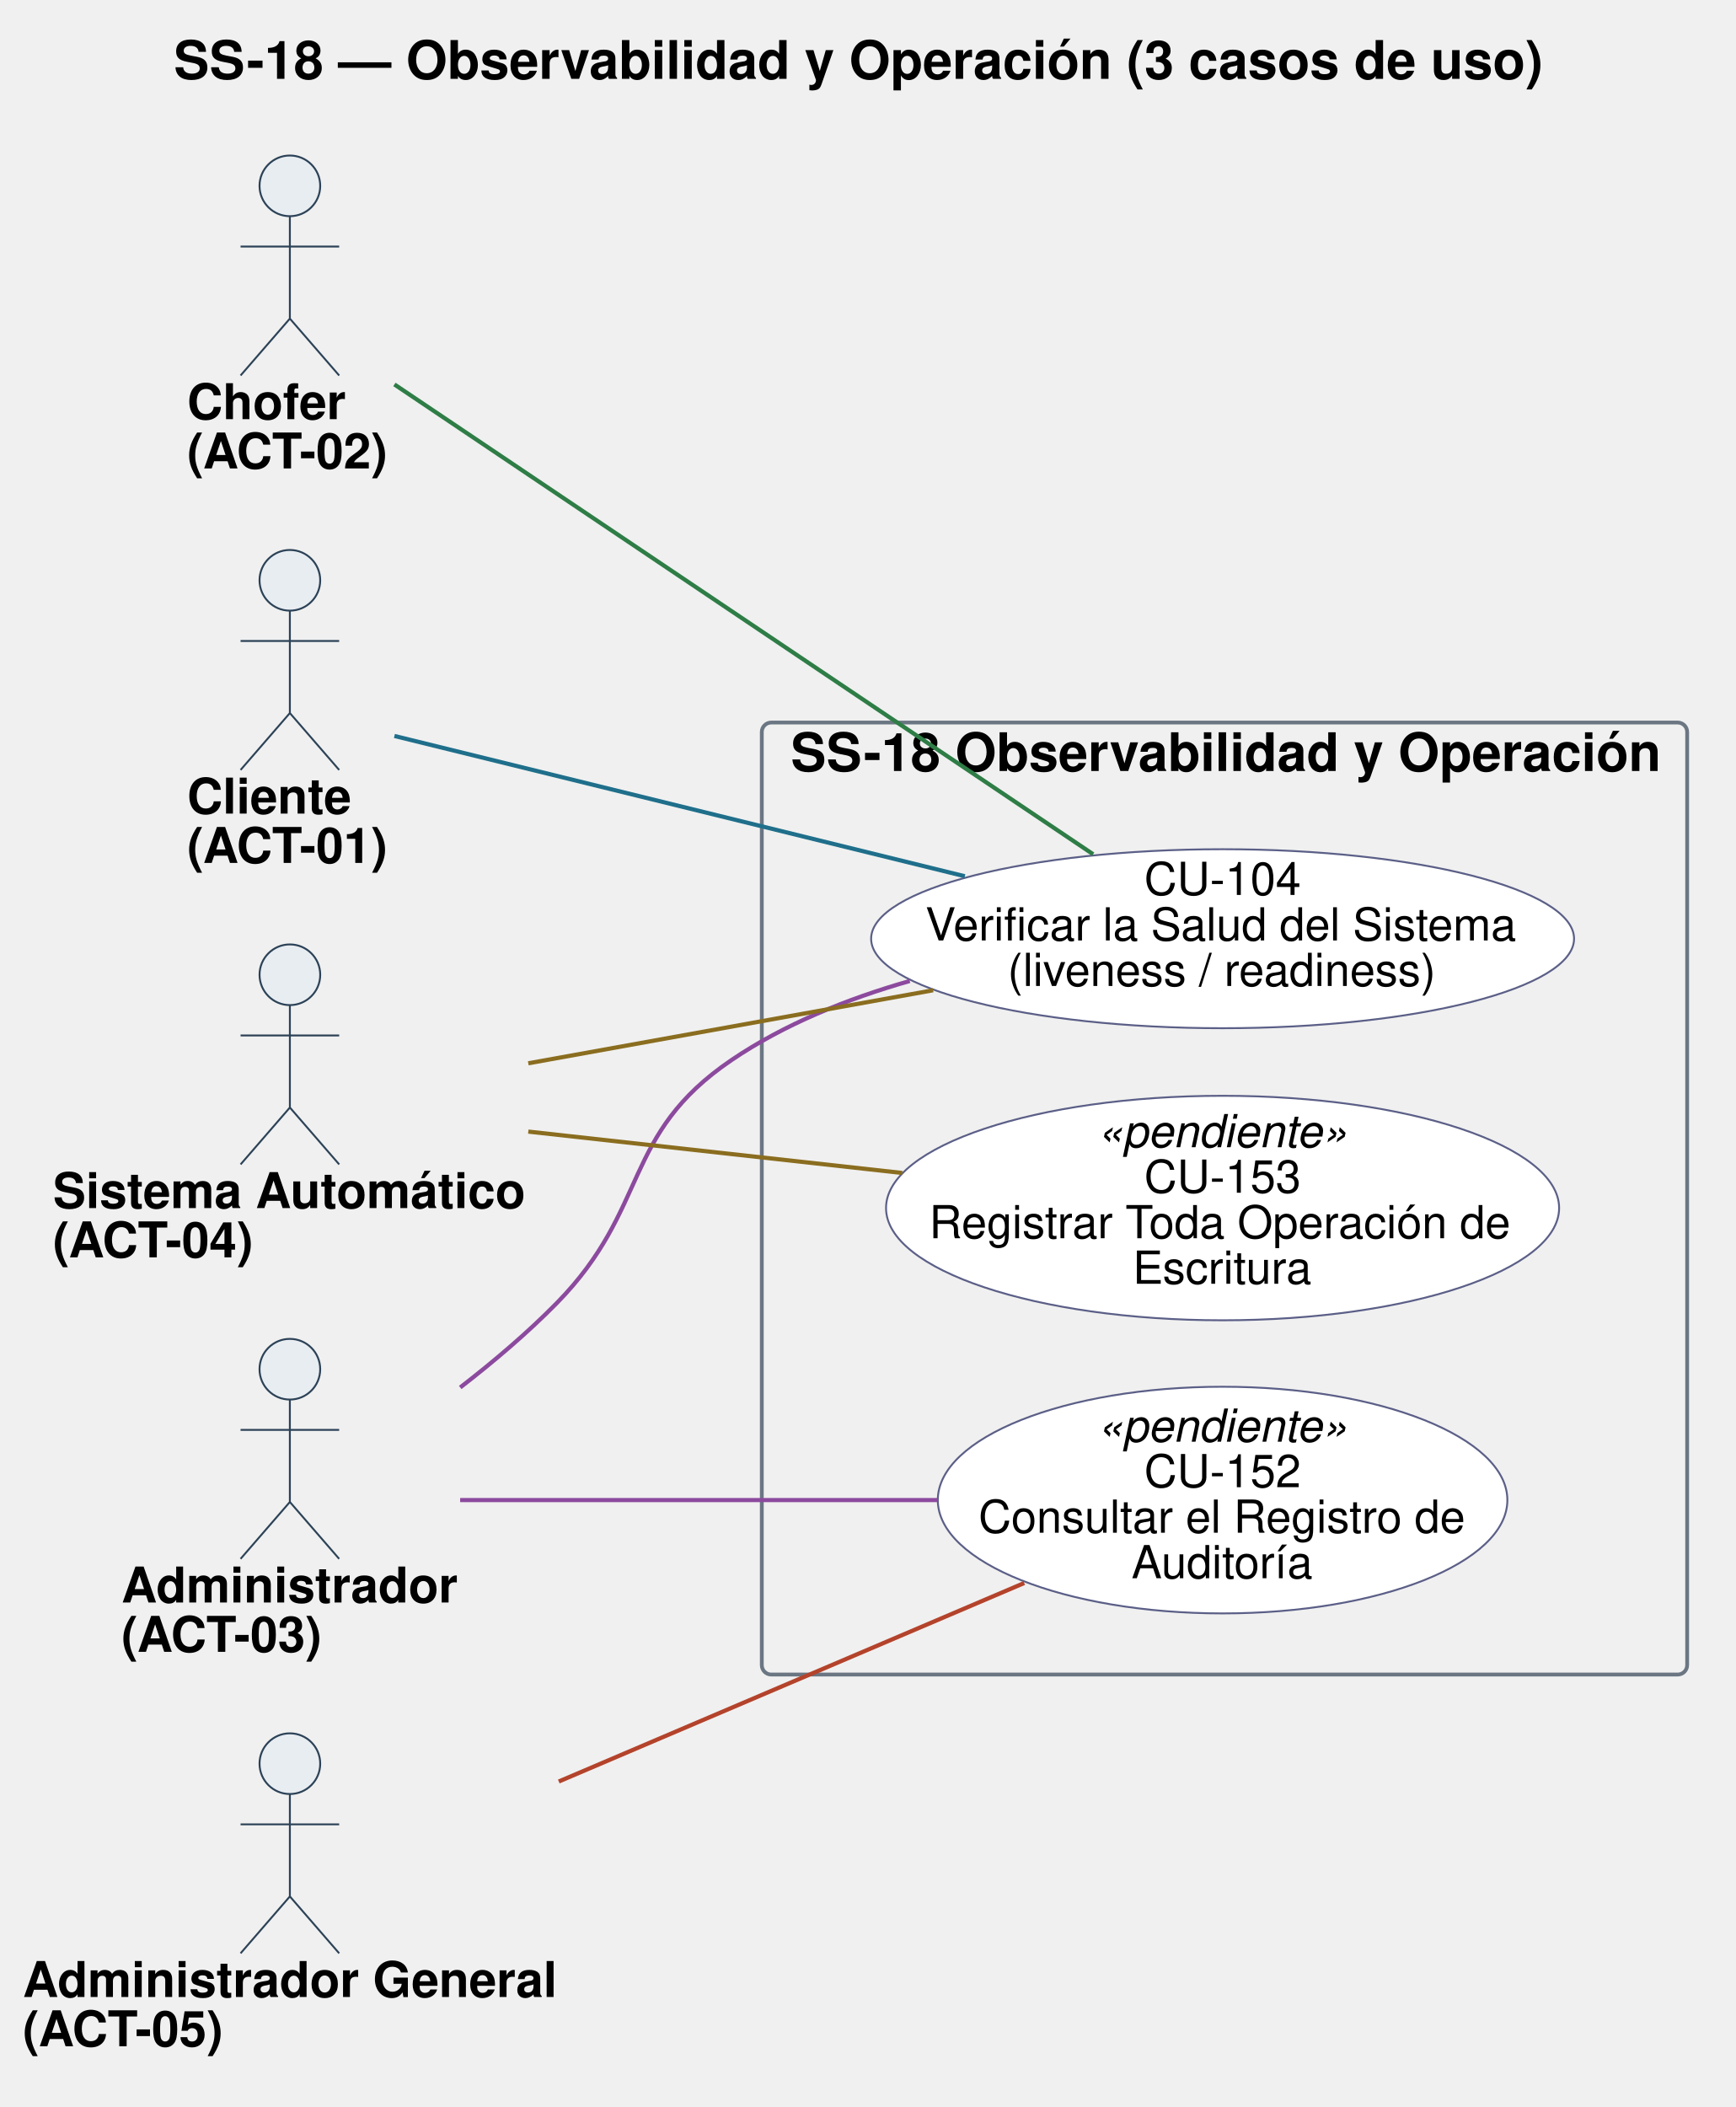
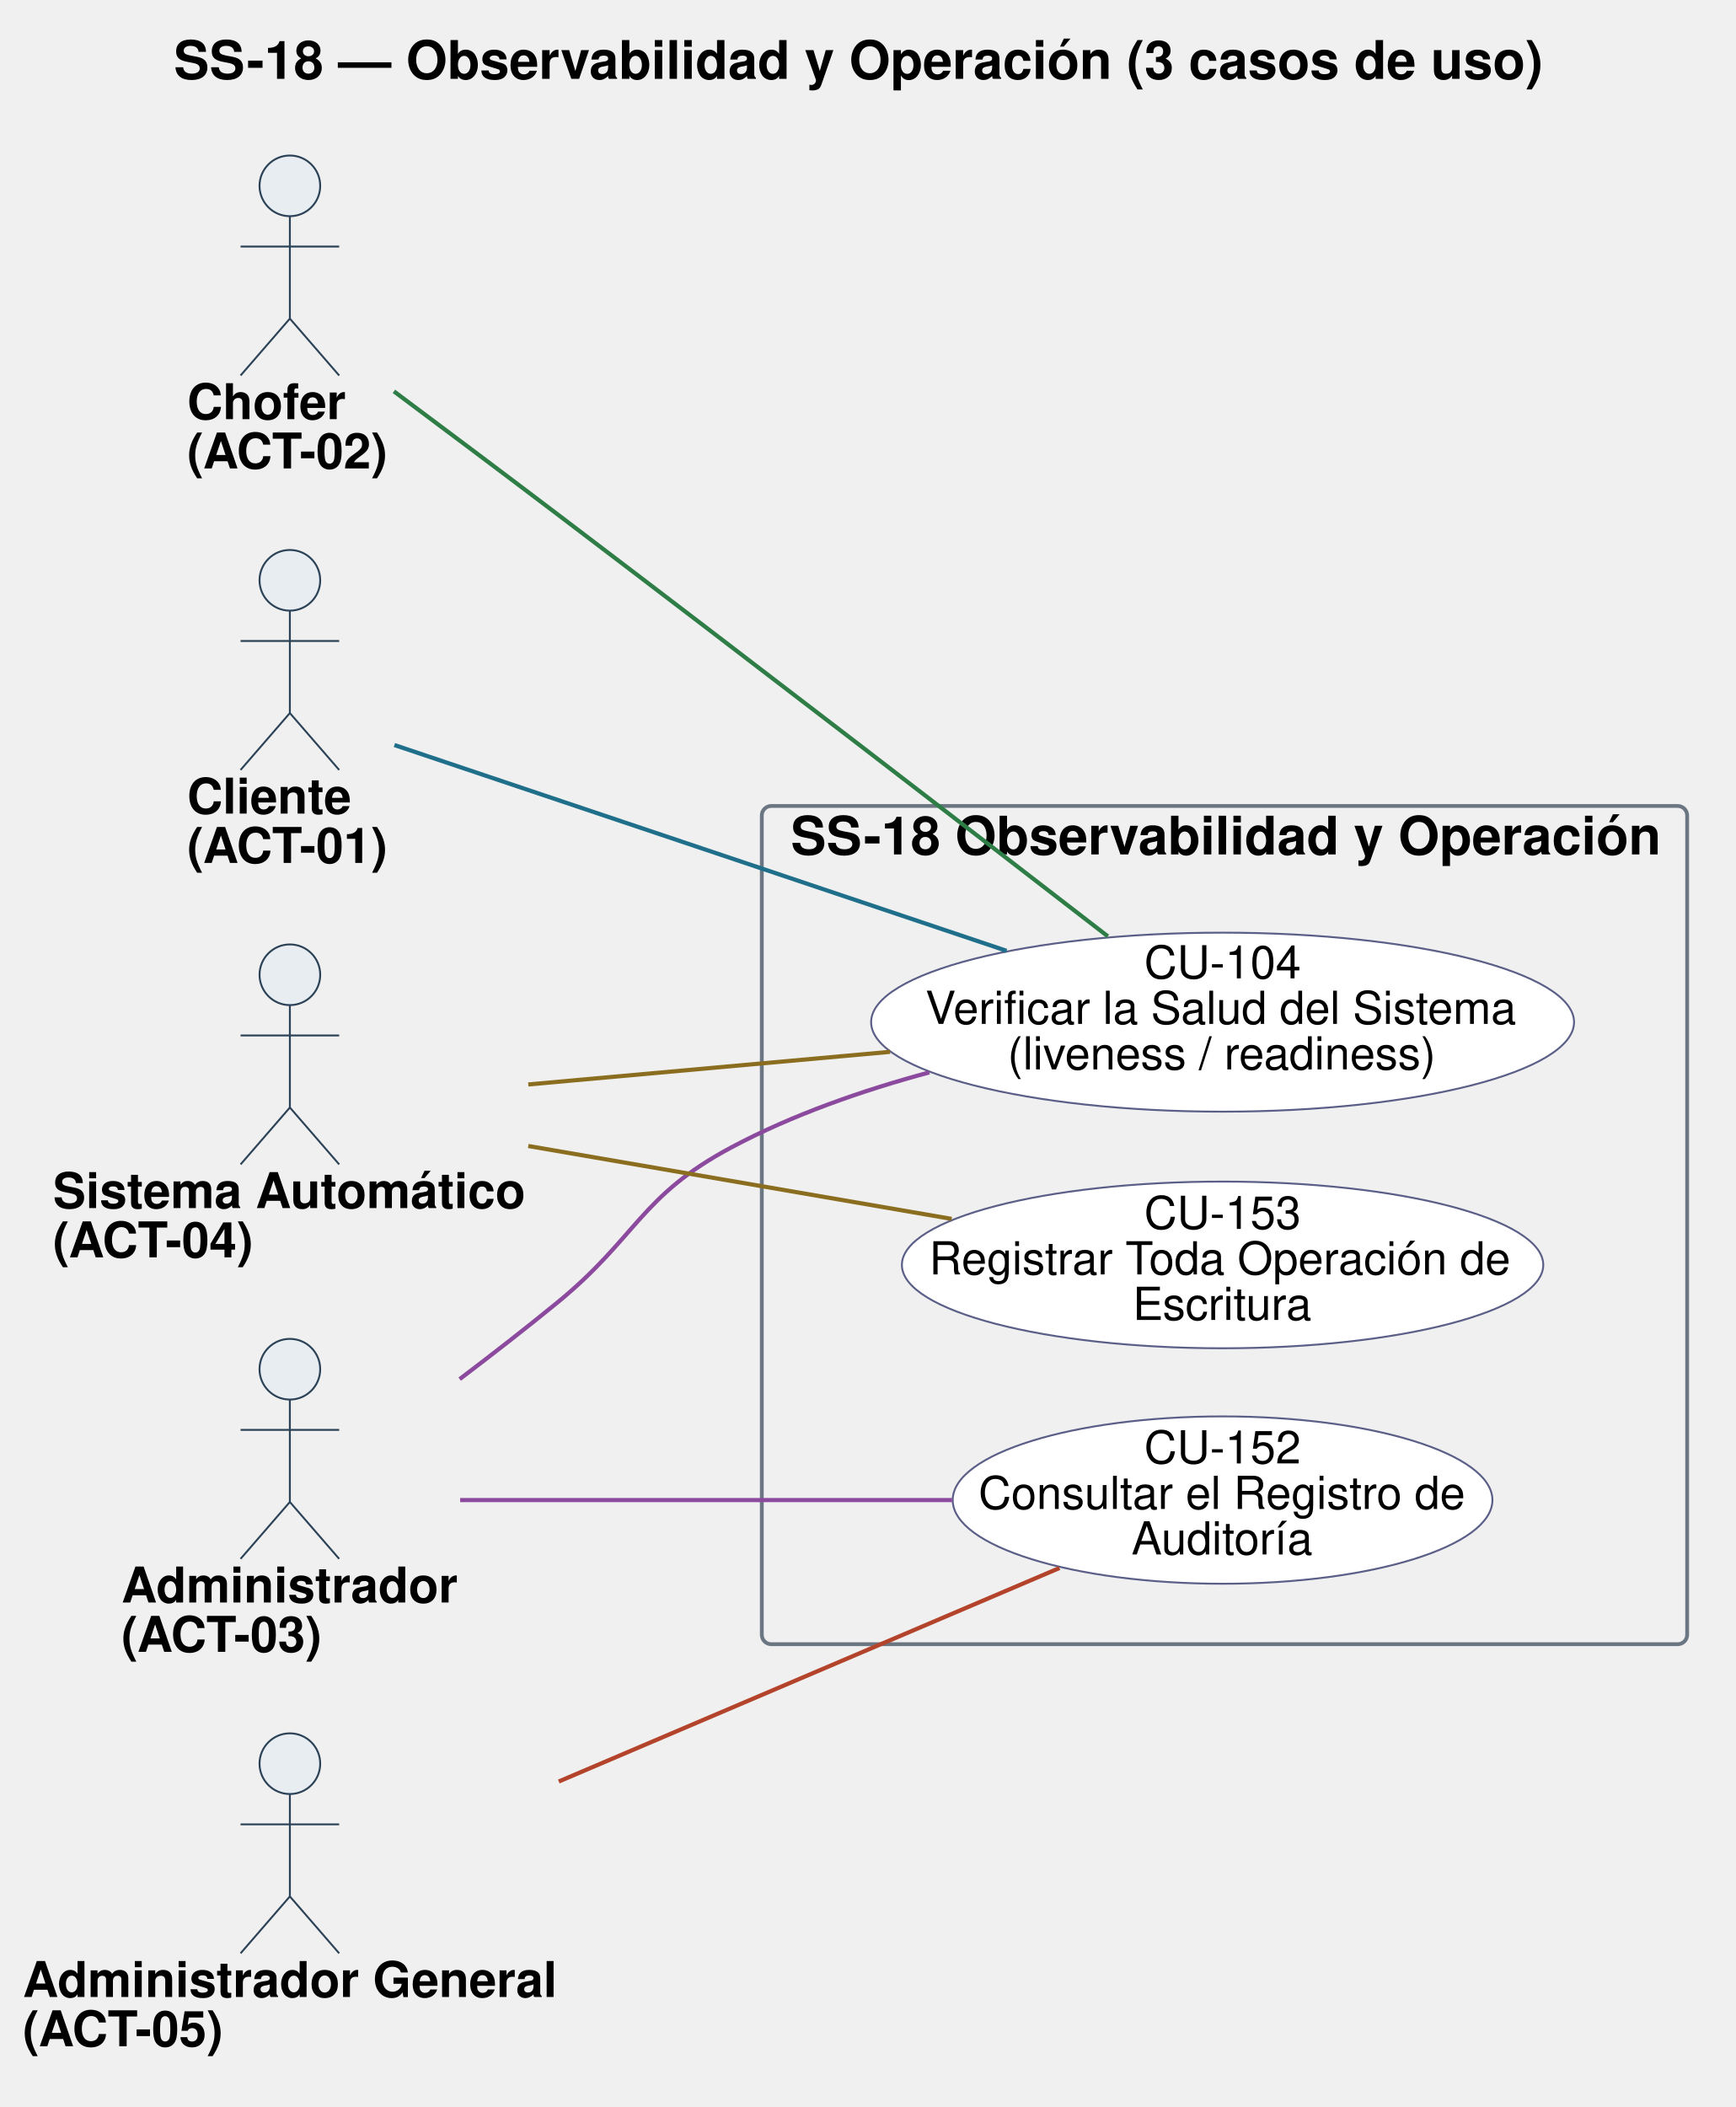
<svg xmlns="http://www.w3.org/2000/svg" version="1.1" data-diagram-type="DESCRIPTION" style="width:715px;height:868px;background:#FFFFFF;" width="715.625px" height="868.75px" viewBox="0 0 715 868" zoomAndPan="magnify" preserveAspectRatio="none" contentStyleType="text/css">
  <defs />
  <g font-family="sans-serif" lengthAdjust="spacing">
    <g class="title" data-source-line="1">
      <text x="71.591" y="32.469" fill="#000" font-size="21.875" textLength="562.865" font-weight="700" font-family="Helvetica">SS-18 — Observabilidad y Operación (3 casos de uso)</text>
    </g>
    <g class="cluster" data-qualified-name="SS-18 Observabilidad y Operaci.n" id="ent0006" data-source-line="42">
-       <rect x="313.859" y="297.656" width="381.25" height="392.188" fill="none" style="stroke:#6B7683;stroke-width:1.563;" rx="3.906" ry="3.906" />
-       <text x="325.773" y="317.625" fill="#000" font-size="21.875" textLength="357.423" font-weight="700" font-family="Helvetica">SS-18 Observabilidad y Operación</text>
+       <rect x="313.859" y="332.031" width="381.25" height="345.313" fill="none" style="stroke:#6B7683;stroke-width:1.563;" rx="3.906" ry="3.906" />
+       <text x="325.773" y="352" fill="#000" font-size="21.875" textLength="357.423" font-weight="700" font-family="Helvetica">SS-18 Observabilidad y Operación</text>
    </g>
    <g class="entity" data-qualified-name="SS-18 Observabilidad y Operaci.n.U104" id="ent0007" data-source-line="43">
-       <ellipse cx="503.708" cy="386.713" rx="144.802" ry="36.869" fill="#FFF" style="stroke:#5B5F87;stroke-width:0.781;" />
-       <text x="471.404" y="368.68" fill="#000" font-size="18.75" textLength="64.609" font-family="Helvetica">CU-104</text>
-       <text x="381.256" y="387.43" fill="#000" font-size="18.75" textLength="244.904" font-family="Helvetica">Verificar la Salud del Sistema</text>
-       <text x="415.131" y="406.18" fill="#000" font-size="18.75" textLength="177.155" font-family="Helvetica">(liveness / readiness)</text>
+       <ellipse cx="503.708" cy="421.088" rx="144.802" ry="36.869" fill="#FFF" style="stroke:#5B5F87;stroke-width:0.781;" />
+       <text x="471.404" y="403.055" fill="#000" font-size="18.75" textLength="64.609" font-family="Helvetica">CU-104</text>
+       <text x="381.256" y="421.805" fill="#000" font-size="18.75" textLength="244.904" font-family="Helvetica">Verificar la Salud del Sistema</text>
+       <text x="415.131" y="440.555" fill="#000" font-size="18.75" textLength="177.155" font-family="Helvetica">(liveness / readiness)</text>
    </g>
    <g class="entity" data-qualified-name="SS-18 Observabilidad y Operaci.n.U152" id="ent0008" data-source-line="44">
-       <ellipse cx="503.705" cy="617.97" rx="117.33" ry="46.689" fill="#FFF" style="stroke:#5B5F87;stroke-width:0.781;" />
-       <text x="452.092" y="593.918" fill="#000" font-size="18.75" textLength="103.226" font-style="italic" font-family="Helvetica">«pendiente»</text>
-       <text x="471.401" y="612.668" fill="#000" font-size="18.75" textLength="64.609" font-family="Helvetica">CU-152</text>
-       <text x="403.134" y="631.418" fill="#000" font-size="18.75" textLength="201.141" font-family="Helvetica">Consultar el Registro de</text>
-       <text x="466.182" y="650.168" fill="#000" font-size="18.75" textLength="75.046" font-family="Helvetica">Auditoría</text>
+       <ellipse cx="503.698" cy="617.969" rx="111.182" ry="34.469" fill="#FFF" style="stroke:#5B5F87;stroke-width:0.781;" />
+       <text x="471.393" y="602.872" fill="#000" font-size="18.75" textLength="64.609" font-family="Helvetica">CU-152</text>
+       <text x="403.127" y="621.622" fill="#000" font-size="18.75" textLength="201.141" font-family="Helvetica">Consultar el Registro de</text>
+       <text x="466.175" y="640.372" fill="#000" font-size="18.75" textLength="75.046" font-family="Helvetica">Auditoría</text>
    </g>
    <g class="entity" data-qualified-name="SS-18 Observabilidad y Operaci.n.U153" id="ent0009" data-source-line="45">
-       <ellipse cx="503.701" cy="497.664" rx="138.654" ry="46.242" fill="#FFF" style="stroke:#5B5F87;stroke-width:0.781;" />
-       <text x="452.088" y="472.598" fill="#000" font-size="18.75" textLength="103.226" font-style="italic" font-family="Helvetica">«pendiente»</text>
-       <text x="471.397" y="491.348" fill="#000" font-size="18.75" textLength="64.609" font-family="Helvetica">CU-153</text>
-       <text x="382.806" y="510.098" fill="#000" font-size="18.75" textLength="241.791" font-family="Helvetica">Registrar Toda Operación de</text>
-       <text x="466.714" y="528.848" fill="#000" font-size="18.75" textLength="73.975" font-family="Helvetica">Escritura</text>
+       <ellipse cx="503.701" cy="521.099" rx="132.122" ry="34.334" fill="#FFF" style="stroke:#5B5F87;stroke-width:0.781;" />
+       <text x="471.396" y="506.256" fill="#000" font-size="18.75" textLength="64.609" font-family="Helvetica">CU-153</text>
+       <text x="382.805" y="525.006" fill="#000" font-size="18.75" textLength="241.791" font-family="Helvetica">Registrar Toda Operación de</text>
+       <text x="466.713" y="543.756" fill="#000" font-size="18.75" textLength="73.975" font-family="Helvetica">Escritura</text>
    </g>
    <g class="entity" data-qualified-name="A01" id="ent0001" data-source-line="36">
      <ellipse cx="119.425" cy="239.063" rx="12.5" ry="12.5" fill="#E8EDF2" style="stroke:#2C4257;stroke-width:0.781;" />
      <path d="M119.425,251.563 L119.425,293.75 M99.113,264.063 L139.738,264.063 M119.425,293.75 L99.113,317.188 M119.425,293.75 L139.738,317.188" style="stroke:#2C4257;stroke-width:0.781;" fill="none" />
      <text x="77.109" y="335.172" fill="#000" font-size="20.313" textLength="67.722" font-weight="700" font-family="Helvetica">Cliente</text>
      <text x="77.109" y="355.485" fill="#000" font-size="20.313" textLength="84.632" font-weight="700" font-family="Helvetica">(ACT-01)</text>
    </g>
    <g class="entity" data-qualified-name="A02" id="ent0002" data-source-line="37">
      <ellipse cx="119.425" cy="76.563" rx="12.5" ry="12.5" fill="#E8EDF2" style="stroke:#2C4257;stroke-width:0.781;" />
      <path d="M119.425,89.063 L119.425,131.25 M99.113,101.563 L139.738,101.563 M119.425,131.25 L99.113,154.688 M119.425,131.25 L139.738,154.688" style="stroke:#2C4257;stroke-width:0.781;" fill="none" />
      <text x="77.109" y="172.672" fill="#000" font-size="20.313" textLength="65.45" font-weight="700" font-family="Helvetica">Chofer</text>
      <text x="77.109" y="192.985" fill="#000" font-size="20.313" textLength="84.632" font-weight="700" font-family="Helvetica">(ACT-02)</text>
    </g>
    <g class="entity" data-qualified-name="A03" id="ent0003" data-source-line="38">
      <ellipse cx="119.423" cy="564.063" rx="12.5" ry="12.5" fill="#E8EDF2" style="stroke:#2C4257;stroke-width:0.781;" />
      <path d="M119.423,576.563 L119.423,618.75 M99.111,589.063 L139.736,589.063 M119.423,618.75 L99.111,642.188 M119.423,618.75 L139.736,642.188" style="stroke:#2C4257;stroke-width:0.781;" fill="none" />
      <text x="50.016" y="660.172" fill="#000" font-size="20.313" textLength="138.815" font-weight="700" font-family="Helvetica">Administrador</text>
      <text x="50.016" y="680.485" fill="#000" font-size="20.313" textLength="84.632" font-weight="700" font-family="Helvetica">(ACT-03)</text>
    </g>
    <g class="entity" data-qualified-name="A04" id="ent0004" data-source-line="39">
      <ellipse cx="119.432" cy="401.563" rx="12.5" ry="12.5" fill="#E8EDF2" style="stroke:#2C4257;stroke-width:0.781;" />
      <path d="M119.432,414.063 L119.432,456.25 M99.119,426.563 L139.744,426.563 M119.432,456.25 L99.119,479.688 M119.432,456.25 L139.744,479.688" style="stroke:#2C4257;stroke-width:0.781;" fill="none" />
      <text x="21.797" y="497.672" fill="#000" font-size="20.313" textLength="195.27" font-weight="700" font-family="Helvetica">Sistema Automático</text>
      <text x="21.797" y="517.985" fill="#000" font-size="20.313" textLength="84.632" font-weight="700" font-family="Helvetica">(ACT-04)</text>
    </g>
    <g class="entity" data-qualified-name="A05" id="ent0005" data-source-line="40">
      <ellipse cx="119.427" cy="726.563" rx="12.5" ry="12.5" fill="#E8EDF2" style="stroke:#2C4257;stroke-width:0.781;" />
      <path d="M119.427,739.063 L119.427,781.25 M99.115,751.563 L139.74,751.563 M119.427,781.25 L99.115,804.688 M119.427,781.25 L139.74,804.688" style="stroke:#2C4257;stroke-width:0.781;" fill="none" />
      <text x="9.375" y="822.672" fill="#000" font-size="20.313" textLength="220.105" font-weight="700" font-family="Helvetica">Administrador General</text>
      <text x="9.375" y="842.985" fill="#000" font-size="20.313" textLength="84.632" font-weight="700" font-family="Helvetica">(ACT-05)</text>
    </g>
    <g class="link" data-entity-1="ent0001" data-entity-2="ent0007" id="lnk10" data-source-line="48" data-link-type="association">
-       <path d="M162.5,303.188 C218.453,316.937 319.984,341.922 397.516,360.984" style="stroke:#1F6F8B;stroke-width:1.719;" fill="none" id="A01-U104" />
+       <path d="M162.5,306.922 C222.703,327.156 335.656,365.125 414.703,391.703" style="stroke:#1F6F8B;stroke-width:1.719;" fill="none" id="A01-U104" />
    </g>
    <g class="link" data-entity-1="ent0002" data-entity-2="ent0007" id="lnk11" data-source-line="49" data-link-type="association">
-       <path d="M162.5,158.375 C232.547,205.469 373.984,300.563 450.375,351.922" style="stroke:#2E7D46;stroke-width:1.719;" fill="none" id="A02-U104" />
+       <path d="M162.297,161.219 C182.578,176.359 207.359,194.938 229.484,211.719 C309.609,272.484 402.375,343.969 456.438,385.734" style="stroke:#2E7D46;stroke-width:1.719;" fill="none" id="A02-U104" />
    </g>
    <g class="link" data-entity-1="ent0003" data-entity-2="ent0007" id="lnk12" data-source-line="50" data-link-type="association">
-       <path d="M189.609,571.578 C203.469,560.859 217.453,548.984 229.484,536.719 C267.797,497.641 256.047,467.437 301.359,436.719 C323.203,421.906 349.063,411.469 374.828,404.125" style="stroke:#8C4A9E;stroke-width:1.719;" fill="none" id="A03-U104" />
+       <path d="M189.391,568.141 C202.844,557.938 216.734,547.141 229.484,536.719 C262.609,509.625 263.594,492.781 301.359,472.656 C326.438,459.281 355.172,449.25 382.891,441.781" style="stroke:#8C4A9E;stroke-width:1.719;" fill="none" id="A03-U104" />
    </g>
    <g class="link" data-entity-1="ent0003" data-entity-2="ent0008" id="lnk13" data-source-line="51" data-link-type="association">
-       <path d="M189.578,617.969 C244.219,617.969 321.969,617.969 386.25,617.969" style="stroke:#8C4A9E;stroke-width:1.719;" fill="none" id="A03-U152" />
+       <path d="M189.578,617.969 C245.938,617.969 326.875,617.969 392.25,617.969" style="stroke:#8C4A9E;stroke-width:1.719;" fill="none" id="A03-U152" />
    </g>
    <g class="link" data-entity-1="ent0004" data-entity-2="ent0007" id="lnk14" data-source-line="52" data-link-type="association">
-       <path d="M217.656,438.031 C268.391,428.875 330.938,417.594 384.469,407.938" style="stroke:#8A6D1F;stroke-width:1.719;" fill="none" id="A04-U104" />
+       <path d="M217.656,446.75 C262.875,442.672 317.484,437.75 366.719,433.313" style="stroke:#8A6D1F;stroke-width:1.719;" fill="none" id="A04-U104" />
    </g>
    <g class="link" data-entity-1="ent0004" data-entity-2="ent0009" id="lnk15" data-source-line="53" data-link-type="association">
-       <path d="M217.656,466.172 C264.422,471.344 321.219,477.625 371.75,483.219" style="stroke:#8A6D1F;stroke-width:1.719;" fill="none" id="A04-U153" />
+       <path d="M217.656,472.109 C270.813,481.266 336.953,492.656 392.078,502.141" style="stroke:#8A6D1F;stroke-width:1.719;" fill="none" id="A04-U153" />
    </g>
    <g class="link" data-entity-1="ent0005" data-entity-2="ent0008" id="lnk16" data-source-line="54" data-link-type="association">
-       <path d="M230.219,733.906 C291.359,707.828 366.281,675.891 421.984,652.141" style="stroke:#B4432B;stroke-width:1.719;" fill="none" id="A05-U152" />
+       <path d="M230.219,733.906 C296.859,705.484 379.859,670.094 436.516,645.953" style="stroke:#B4432B;stroke-width:1.719;" fill="none" id="A05-U152" />
    </g>
  </g>
</svg>
